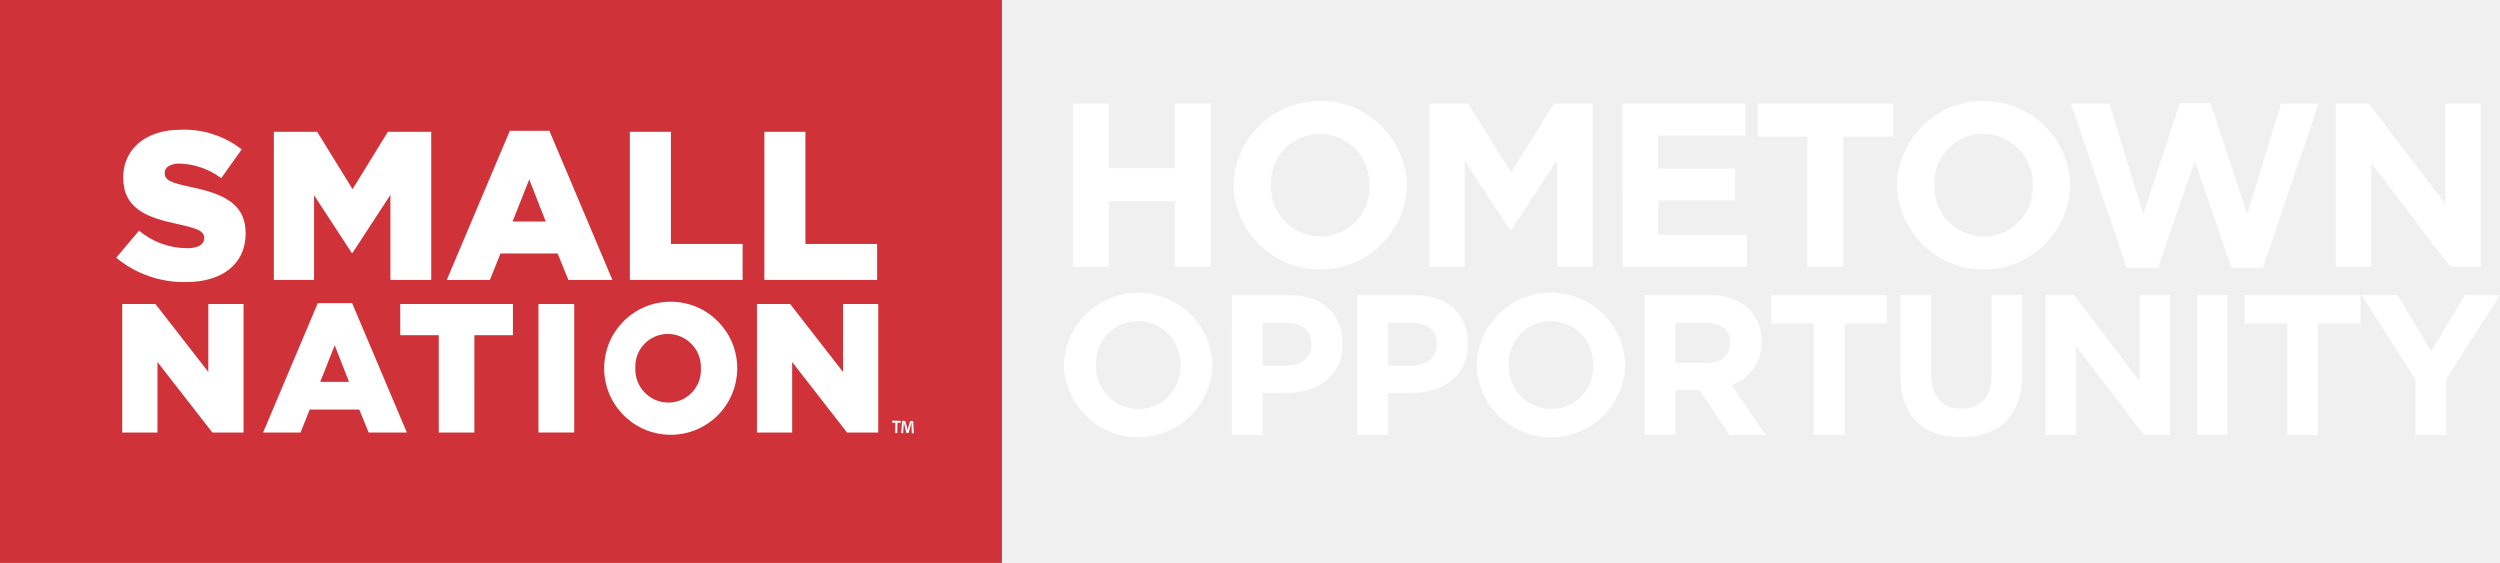
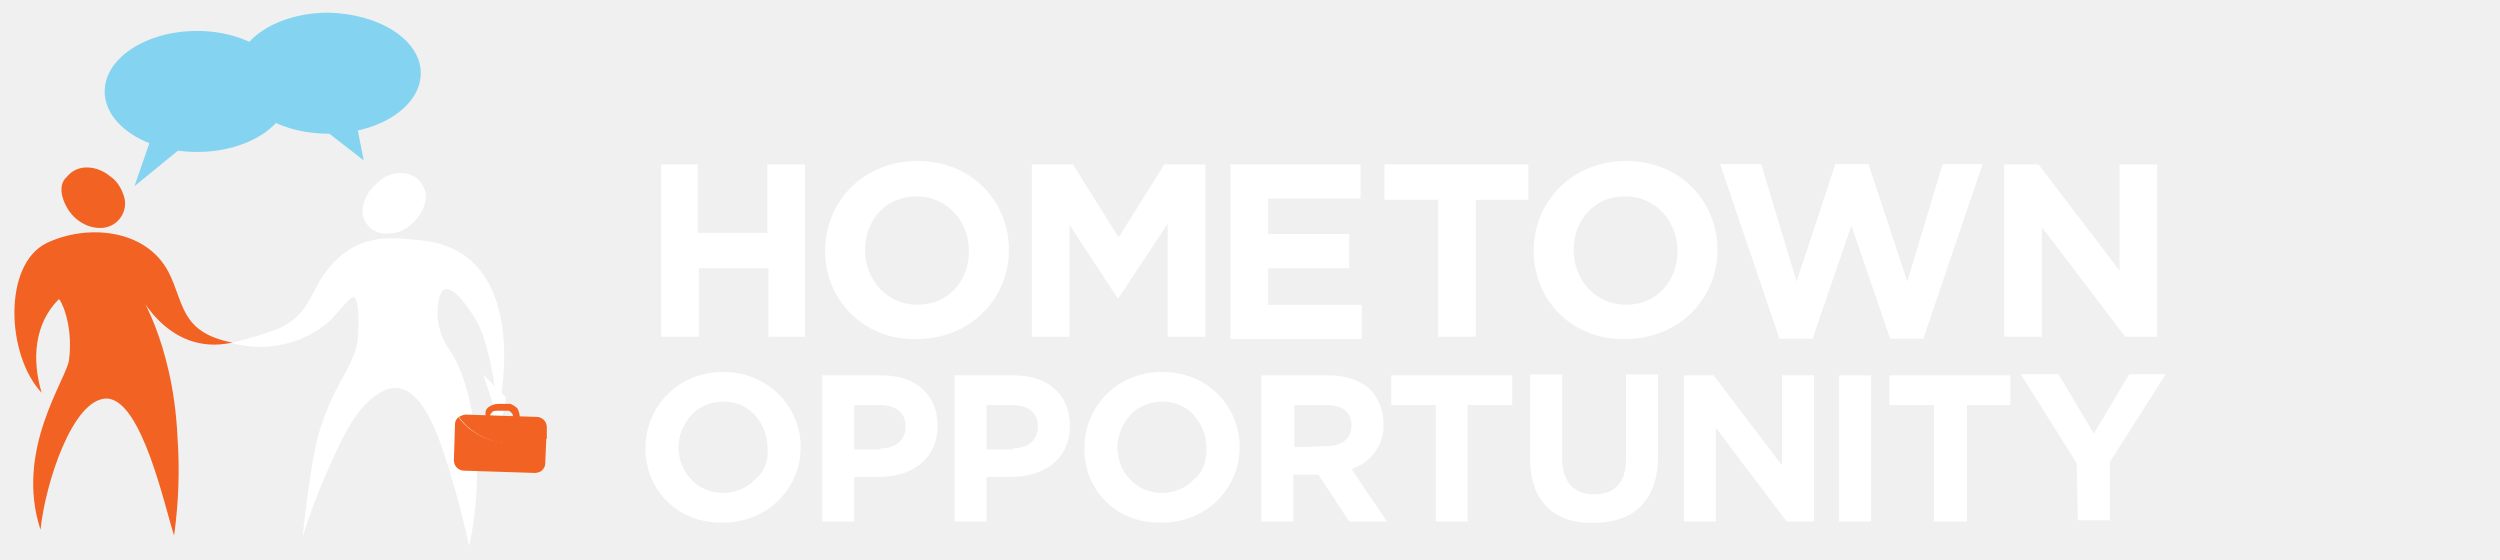
- <svg xmlns="http://www.w3.org/2000/svg" width="341.97" height="77" viewBox="0 0 341.97 77">
-   <g id="logo-white" transform="translate(-79.774 -190.969)">
-     <g id="Group_1719" data-name="Group 1719">
-       <path id="Path_632" data-name="Path 632" d="M226.53,205.138h4.911v8.834H240.5v-8.834h4.911v22.323H240.5V218.5h-9.058v8.961H226.53Z" fill="#fff" />
-       <path id="Path_633" data-name="Path 633" d="M248.5,216.363V216.3a11.869,11.869,0,0,1,23.727-.064v.064a11.869,11.869,0,0,1-23.727.063Zm18.592,0V216.3a6.782,6.782,0,0,0-6.761-7.016,6.676,6.676,0,0,0-6.7,6.952v.064a6.782,6.782,0,0,0,6.762,7.015A6.675,6.675,0,0,0,267.091,216.363Z" fill="#fff" />
-       <path id="Path_634" data-name="Path 634" d="M275.313,205.138h5.294l5.869,9.44,5.868-9.44h5.293v22.323h-4.879V212.887l-6.282,9.536h-.128l-6.219-9.44v14.478h-4.816Z" fill="#fff" />
-       <path id="Path_635" data-name="Path 635" d="M301.714,205.138h16.839v4.369H306.594v4.528h10.523V218.4H306.594v4.688h12.118v4.369h-17Z" fill="#fff" />
-       <path id="Path_636" data-name="Path 636" d="M327,209.667h-6.793v-4.529h18.5v4.529H331.91v17.794H327Z" fill="#fff" />
-       <path id="Path_637" data-name="Path 637" d="M339.242,216.363V216.3a11.869,11.869,0,0,1,23.727-.064v.064a11.869,11.869,0,0,1-23.727.063Zm18.592,0V216.3a6.782,6.782,0,0,0-6.761-7.016,6.676,6.676,0,0,0-6.7,6.952v.064a6.783,6.783,0,0,0,6.762,7.015A6.675,6.675,0,0,0,357.834,216.363Z" fill="#fff" />
-       <path id="Path_638" data-name="Path 638" d="M363.06,205.138h5.261l4.624,15.116,5.007-15.18h4.21l5.007,15.18,4.624-15.116h5.135l-7.622,22.483h-4.274l-5.039-14.606-5.039,14.606h-4.272Z" fill="#fff" />
-       <path id="Path_639" data-name="Path 639" d="M399.28,205.138h4.529l10.461,13.745V205.138h4.846v22.323h-4.178l-10.81-14.191v14.191H399.28Z" fill="#fff" />
-       <path id="Path_640" data-name="Path 640" d="M225.3,240.951V240.9a10.171,10.171,0,0,1,20.332-.054v.054a10.171,10.171,0,0,1-20.332.055Zm15.932,0V240.9a5.811,5.811,0,0,0-5.793-6.012,5.722,5.722,0,0,0-5.739,5.958v.054a5.812,5.812,0,0,0,5.794,6.013A5.721,5.721,0,0,0,241.232,240.951Z" fill="#fff" />
-       <path id="Path_641" data-name="Path 641" d="M248.284,231.332H256.1c4.564,0,7.324,2.705,7.324,6.613V238c0,4.427-3.444,6.723-7.735,6.723h-3.2v5.738h-4.208Zm7.542,9.647c2.1,0,3.334-1.258,3.334-2.9v-.055c0-1.886-1.311-2.9-3.416-2.9h-3.252v5.849Z" fill="#fff" />
-       <path id="Path_642" data-name="Path 642" d="M265.447,231.332h7.816c4.564,0,7.324,2.705,7.324,6.613V238c0,4.427-3.443,6.723-7.734,6.723h-3.2v5.738h-4.208Zm7.542,9.647c2.1,0,3.334-1.258,3.334-2.9v-.055c0-1.886-1.311-2.9-3.416-2.9h-3.252v5.849Z" fill="#fff" />
-       <path id="Path_643" data-name="Path 643" d="M281.763,240.951V240.9a10.171,10.171,0,0,1,20.333-.054v.054a10.171,10.171,0,0,1-20.333.055Zm15.932,0V240.9a5.812,5.812,0,0,0-5.794-6.012,5.721,5.721,0,0,0-5.738,5.958v.054a5.812,5.812,0,0,0,5.793,6.013A5.722,5.722,0,0,0,297.7,240.951Z" fill="#fff" />
-       <path id="Path_644" data-name="Path 644" d="M304.747,231.332h8.745a7.62,7.62,0,0,1,5.574,1.94,6,6,0,0,1,1.641,4.373v.054a5.939,5.939,0,0,1-4.1,5.93l4.673,6.832h-4.919l-4.1-6.121h-3.307v6.121h-4.208Zm8.472,9.291c2.05,0,3.224-1.093,3.224-2.706v-.054c0-1.8-1.256-2.733-3.306-2.733h-4.182v5.493Z" fill="#fff" />
-       <path id="Path_645" data-name="Path 645" d="M327.867,235.212h-5.821v-3.88H337.9v3.88h-5.82v15.249h-4.209Z" fill="#fff" />
-       <path id="Path_646" data-name="Path 646" d="M339.729,242.263V231.332h4.208v10.821c0,3.116,1.558,4.728,4.126,4.728s4.127-1.557,4.127-4.591V231.332H356.4v10.794c0,5.794-3.252,8.636-8.389,8.636S339.729,247.893,339.729,242.263Z" fill="#fff" />
-       <path id="Path_647" data-name="Path 647" d="M359.6,231.332h3.88l8.963,11.778V231.332H376.6v19.129h-3.58L363.751,238.3v12.161H359.6Z" fill="#fff" />
-       <path id="Path_648" data-name="Path 648" d="M380.286,231.332h4.208v19.129h-4.208Z" fill="#fff" />
-       <path id="Path_649" data-name="Path 649" d="M392.638,235.212h-5.822v-3.88h15.851v3.88h-5.82v15.249h-4.209Z" fill="#fff" />
-       <path id="Path_650" data-name="Path 650" d="M410.185,242.919l-7.352-11.587h4.919l4.563,7.679,4.647-7.679h4.782l-7.351,11.505v7.624h-4.208Z" fill="#fff" />
+ <svg xmlns="http://www.w3.org/2000/svg" version="1.1" id="Layer_1" x="0px" y="0px" viewBox="0 0 219 49" style="enable-background:new 0 0 219 49;" xml:space="preserve">
+   <style type="text/css">
+ 	.st0{fill:#FFFFFF;}
+ 	.st1{fill:#F26222;}
+ 	.st2{fill:#FFFFFF;stroke:#FFFFFF;stroke-miterlimit:10;}
+ 	.st3{fill:#84D4F1;}
+ </style>
+   <g vector-effect="non-scaling-stroke">
+     <g transform="matrix(1 0 0 1 -67.68 -5.5)">
+       <path vector-effect="non-scaling-stroke" class="st0" d="M125.5,19.9h3.3v6h6.1v-6h3.3V35H135V29h-6.1V35h-3.3V19.9z" />
    </g>
-     <g id="Group_1720" data-name="Group 1720">
-       <rect id="Rectangle_463" data-name="Rectangle 463" width="137.048" height="77" transform="translate(79.774 190.969)" fill="#cf3339" />
-       <path id="Path_651" data-name="Path 651" d="M105.877,216.554c4.717.955,7.5,2.431,7.5,6.338,0,4.225-3.27,6.656-8.1,6.656a14.48,14.48,0,0,1-9.608-3.328l3.126-3.7a10.267,10.267,0,0,0,6.6,2.4c1.5,0,2.315-.52,2.315-1.389s-.694-1.273-3.5-1.881c-4.4-.926-7.582-2.141-7.582-6.425,0-3.79,2.98-6.511,7.871-6.511a12.809,12.809,0,0,1,8.335,2.692l-2.808,3.935a9.946,9.946,0,0,0-5.672-2c-1.36,0-2.055.551-2.055,1.274,0,.984.724,1.332,3.589,1.939" fill="#fff" />
-       <path id="Path_652" data-name="Path 652" d="M128,225.554h-.116l-5.151-7.872v11.576h-5.5V209h5.933L128,216.843,132.828,209h5.933v20.258h-5.585V217.625Z" fill="#fff" />
-       <path id="Path_653" data-name="Path 653" d="M152.169,215.513l-2.287,5.758h4.544Zm11.373,13.746h-6.02l-1.475-3.618h-7.814l-1.447,3.618h-5.9l8.624-20.4h5.412Z" fill="#fff" />
-       <path id="Path_654" data-name="Path 654" d="M165.93,209h5.615v15.338h9.81v4.92H165.93Z" fill="#fff" />
-       <path id="Path_655" data-name="Path 655" d="M184.33,209h5.614v15.338h9.811v4.92H184.33Z" fill="#fff" />
-       <path id="Path_656" data-name="Path 656" d="M108.269,232.557h4.82V250.13h-4.268l-7.507-9.64v9.64h-4.82V232.557h4.544l7.23,9.289Z" fill="#fff" />
-       <path id="Path_657" data-name="Path 657" d="M125.559,238.205l-1.984,5h3.942Zm9.866,11.925H130.2l-1.281-3.138h-6.778l-1.255,3.138h-5.122l7.481-17.7h4.695Z" fill="#fff" />
-       <path id="Path_658" data-name="Path 658" d="M144.664,250.13h-4.871V236.824h-5.272v-4.268h15.414v4.268h-5.272Z" fill="#fff" />
-       <rect id="Rectangle_464" data-name="Rectangle 464" width="4.895" height="17.573" transform="translate(153.427 232.557)" fill="#fff" />
-       <path id="Path_659" data-name="Path 659" d="M171.127,236.649a4.443,4.443,0,0,0-4.444,4.669,4.526,4.526,0,0,0,4.494,4.72,4.448,4.448,0,0,0,4.468-4.67,4.53,4.53,0,0,0-4.518-4.719m0,13.782a9.1,9.1,0,1,1,9.489-9.113,9.086,9.086,0,0,1-9.489,9.113" fill="#fff" />
-       <path id="Path_660" data-name="Path 660" d="M195.087,232.557h4.82V250.13h-4.268l-7.506-9.64v9.64h-4.82V232.557h4.544l7.23,9.289Z" fill="#fff" />
-       <path id="Path_661" data-name="Path 661" d="M204.5,250.229l-.036-.988c0-.13,0-.29,0-.469h-.015c-.039.147-.085.344-.129.5l-.271.927-.293-.005-.24-.961c-.025-.129-.063-.327-.092-.476H203.4c0,.155-.01.315-.018.469l-.068.987-.272,0,.132-1.677.423.006.233.825c.028.13.053.254.087.428h0c.039-.154.072-.295.106-.419l.258-.822.409.006.082,1.68Zm-1.51-1.7,0,.277-.455-.007-.023,1.4-.283-.005.024-1.4-.455-.008,0-.278Z" fill="#fff" />
+     <g transform="matrix(1 0 0 1 -32.82 -5.5)">
+       <path vector-effect="non-scaling-stroke" class="st0" d="M105.1,27.5L105.1,27.5c0-4.4,3.4-7.9,8.1-7.9c4.7,0,8,3.5,8,7.8v0    c0,4.3-3.4,7.8-8.1,7.8C108.5,35.3,105.1,31.8,105.1,27.5z M117.7,27.5L117.7,27.5c0-2.6-1.9-4.8-4.6-4.8c-2.7,0-4.5,2.1-4.5,4.7    v0c0,2.6,1.9,4.8,4.6,4.8C115.9,32.2,117.7,30.1,117.7,27.5z" />
+     </g>
+     <g transform="matrix(1 0 0 1 5.29 -5.5)">
+       <path vector-effect="non-scaling-stroke" class="st0" d="M85.1,19.9h3.6l4,6.4l4-6.4h3.6V35h-3.3v-9.9l-4.3,6.5h-0.1l-4.2-6.4V35    h-3.3V19.9z" />
+     </g>
+     <g transform="matrix(1 0 0 1 39.19 -5.5)">
+       <path vector-effect="non-scaling-stroke" class="st0" d="M68.6,19.9h11.4v3h-8.1v3.1h7.1v3h-7.1v3.2h8.2v3H68.6V19.9z" />
+     </g>
+     <g transform="matrix(1 0 0 1 69.38 -5.5)">
+       <path vector-effect="non-scaling-stroke" class="st0" d="M56.5,23h-4.6v-3.1h12.6V23h-4.6V35h-3.3V23z" />
+     </g>
+     <g transform="matrix(1 0 0 1 101.65 -5.5)">
+       <path vector-effect="non-scaling-stroke" class="st0" d="M32.7,27.5L32.7,27.5c0-4.4,3.4-7.9,8.1-7.9c4.7,0,8,3.5,8,7.8v0    c0,4.3-3.4,7.8-8.1,7.8C36.1,35.3,32.7,31.8,32.7,27.5z M45.3,27.5L45.3,27.5c0-2.6-1.9-4.8-4.6-4.8c-2.7,0-4.5,2.1-4.5,4.7v0    c0,2.6,1.9,4.8,4.6,4.8C43.5,32.2,45.3,30.1,45.3,27.5z" />
+     </g>
+     <g transform="matrix(1 0 0 1 144.58 -5.43)">
+       <path vector-effect="non-scaling-stroke" class="st0" d="M6.1,19.8h3.6l3.1,10.3l3.4-10.3h2.9l3.4,10.3l3.1-10.3h3.5l-5.2,15.3H21    l-3.4-9.9l-3.4,9.9h-2.9L6.1,19.8z" />
+     </g>
+     <g transform="matrix(1 0 0 1 187.97 -5.5)">
+       <path vector-effect="non-scaling-stroke" class="st0" d="M-12.5,19.9h3.1l7.1,9.3v-9.3H1V35h-2.8l-7.3-9.6V35h-3.3V19.9z" />
+     </g>
+     <g transform="matrix(1 0 0 1 -69.56 31.98)">
+       <path vector-effect="non-scaling-stroke" class="st0" d="M126.1,7.3L126.1,7.3c0-3.7,2.9-6.7,6.8-6.7s6.8,3,6.8,6.6v0    c0,3.6-2.9,6.6-6.8,6.6C129,13.9,126.1,11,126.1,7.3z M136.8,7.3L136.8,7.3c0-1.1-0.4-2.1-1.1-2.9c-0.7-0.8-1.7-1.2-2.8-1.2    c-1,0-2.1,0.4-2.8,1.2c-0.7,0.8-1.1,1.8-1.1,2.8v0c0,1.1,0.4,2.1,1.1,2.8c0.7,0.8,1.7,1.2,2.8,1.2c1,0,2.1-0.4,2.8-1.2    C136.5,9.4,136.9,8.4,136.8,7.3z" />
+     </g>
+     <g transform="matrix(1 0 0 1 -39.77 31.98)">
+       <path vector-effect="non-scaling-stroke" class="st0" d="M111.8,0.9h5.2c3.1,0,4.9,1.8,4.9,4.4v0c0,3-2.3,4.5-5.2,4.5h-2.1v3.9    h-2.8V0.9z M116.9,7.3c1.4,0,2.2-0.8,2.2-1.9v0c0-1.3-0.9-1.9-2.3-1.9h-2.2v3.9H116.9z" />
+     </g>
+     <g transform="matrix(1 0 0 1 -14.68 31.98)">
+       <path vector-effect="non-scaling-stroke" class="st0" d="M98.3,0.9h5.2c3.1,0,4.9,1.8,4.9,4.4v0c0,3-2.3,4.5-5.2,4.5h-2.1v3.9    h-2.8V0.9z M103.4,7.3c1.4,0,2.2-0.8,2.2-1.9v0c0-1.3-0.9-1.9-2.3-1.9h-2.2v3.9H103.4z" />
+     </g>
+     <g transform="matrix(1 0 0 1 13.69 31.98)">
+       <path vector-effect="non-scaling-stroke" class="st0" d="M81.3,7.3L81.3,7.3c0-3.7,2.9-6.7,6.8-6.7c4,0,6.8,3,6.8,6.6v0    c0,3.6-2.9,6.6-6.8,6.6C84.1,13.9,81.3,11,81.3,7.3z M92,7.3L92,7.3c0-1.1-0.4-2.1-1.1-2.9c-0.7-0.8-1.7-1.2-2.8-1.2    c-1,0-2.1,0.4-2.8,1.2c-0.7,0.8-1.1,1.8-1.1,2.8v0c0,1.1,0.4,2.1,1.1,2.8c0.7,0.8,1.7,1.2,2.8,1.2c1,0,2.1-0.4,2.8-1.2    C91.7,9.4,92,8.4,92,7.3L92,7.3z" />
+     </g>
+     <g transform="matrix(1 0 0 1 44.49 31.98)">
+       <path vector-effect="non-scaling-stroke" class="st0" d="M66,0.9h5.9c1.6,0,2.9,0.5,3.7,1.3C76.3,3,76.7,4,76.7,5.1v0    c0.1,1.8-1,3.4-2.8,4l3.1,4.6h-3.3L71,9.6h-2.2v4.1H66V0.9z M71.7,7.1c1.4,0,2.2-0.7,2.2-1.8v0c0-1.2-0.8-1.8-2.2-1.8h-2.8v3.7    L71.7,7.1z" />
+     </g>
+     <g transform="matrix(1 0 0 1 68.57 31.98)">
+       <path vector-effect="non-scaling-stroke" class="st0" d="M57.2,3.5h-3.9V0.9h10.6v2.6H60v10.2h-2.8V3.5z" />
+     </g>
+     <g transform="matrix(1 0 0 1 95.74 32.2)">
+       <path vector-effect="non-scaling-stroke" class="st0" d="M38.3,8V0.6h2.8v7.3c0,2.1,1,3.2,2.8,3.2s2.8-1,2.8-3.1V0.6h2.8v7.2    c0,3.9-2.2,5.8-5.6,5.8C40.5,13.7,38.3,11.8,38.3,8z" />
+     </g>
+     <g transform="matrix(1 0 0 1 125.01 31.98)">
+       <path vector-effect="non-scaling-stroke" class="st0" d="M22.5,0.9h2.6l6,7.9V0.9h2.8v12.8h-2.4l-6.2-8.2v8.2h-2.8V0.9z" />
+     </g>
+     <g transform="matrix(1 0 0 1 145.21 31.98)">
+       <path vector-effect="non-scaling-stroke" class="st0" d="M15.9,0.9h2.8v12.8h-2.8V0.9z" />
+     </g>
+     <g transform="matrix(1 0 0 1 163.31 31.98)">
+       <path vector-effect="non-scaling-stroke" class="st0" d="M6.1,3.5H2.2V0.9h10.6v2.6H9v10.2H6.1V3.5z" />
+     </g>
+     <g transform="matrix(1 0 0 1 190.42 31.98)">
+       <path vector-effect="non-scaling-stroke" class="st0" d="M-8.5,8.6l-4.9-7.8h3.3L-7,6l3.1-5.2h3.2l-4.9,7.7v5.1h-2.8L-8.5,8.6z" />
+     </g>
+     <g transform="matrix(1 0 0 1 -189.32 -15.73)">
+       <path vector-effect="non-scaling-stroke" class="st1" d="M194.8,33c0.2,0.7,0.6,1.4,1.2,1.9c0.6,0.5,1.3,0.8,2.1,0.8    c0.7,0,1.3-0.3,1.7-0.8c0.4-0.5,0.6-1.2,0.4-1.9c-0.2-0.7-0.6-1.4-1.2-1.8c-0.6-0.5-1.3-0.8-2.1-0.8c-0.7,0-1.3,0.3-1.7,0.8    C194.7,31.6,194.6,32.3,194.8,33L194.8,33z" />
+     </g>
+     <g transform="matrix(1 0 0 1 -137 21.34)">
+       <path vector-effect="non-scaling-stroke" class="st0" d="M173.7-0.3c7.8,0.6,8.1,9.2,7,14.7c-0.5-2.3-0.6-4.3-1.6-6.9    c-0.5-1.2-3-5.1-3.6-2.8c-0.4,1.5-0.1,3.2,0.8,4.5c1.2,1.7,1.8,4.1,2.1,5.9c0.6,3.8,0.5,7.6-0.3,11.4c-0.6-2.8-1.4-5.7-2.3-8.4    c-0.7-2-2.4-6.8-5.4-5.1c-2.4,1.3-3.7,4.7-4.8,7.1c-0.8,1.8-1.5,3.7-2.1,5.6c0.3-2.6,0.6-5.2,1.1-7.7c0.3-1.6,0.9-3.2,1.6-4.7    c0.7-1.5,1.8-3,2.1-4.6c0.1-0.4,0.3-4.2-0.4-4c-0.4,0.1-1.6,1.8-2.4,2.4c-2.3,1.8-5.4,2.4-8.2,1.6c0,0,3.5-0.9,4.4-1.4    c2.2-1.1,2.6-3,3.6-4.5C168.1-1.2,171.5-0.5,173.7-0.3z" />
+     </g>
+     <g transform="matrix(1 0 0 1 -112.32 23.17)">
+       <path vector-effect="non-scaling-stroke" class="st2" d="M156,12.6c0.1-0.3,0.1-0.6,0.1-0.8c-0.1-0.1-0.2-0.2-0.3-0.3    C155.9,11.8,156,12.2,156,12.6z" />
+     </g>
+     <g transform="matrix(1 0 0 1 -111.77 25.78)">
+       <path vector-effect="non-scaling-stroke" class="st1" d="M157,10.7l-0.3,0c0,0,0,0.1,0,0.1c0,0.1-0.1,0.2-0.2,0.3    c-0.1,0.1-0.3,0.1-0.4,0.1l-0.8,0c-0.1,0-0.1,0-0.2,0c-0.1,0-0.2-0.1-0.3-0.2c-0.1-0.1-0.1-0.2-0.1-0.3c0,0,0-0.1,0-0.1    c0-0.1,0.1-0.2,0.2-0.3c0.1-0.1,0.3-0.1,0.4-0.1l0.8,0c0.1,0,0.1,0,0.2,0c0.1,0,0.2,0.1,0.3,0.2c0.1,0.1,0.1,0.2,0.1,0.3L157,10.7    l0.3,0c0-0.2-0.1-0.5-0.2-0.7c-0.2-0.2-0.4-0.3-0.6-0.4c-0.1,0-0.2,0-0.3,0l-0.8,0c-0.3,0-0.5,0.1-0.7,0.2    c-0.2,0.1-0.4,0.3-0.4,0.6c0,0.1,0,0.1,0,0.2c0,0.2,0.1,0.5,0.2,0.7c0.2,0.2,0.4,0.3,0.6,0.4c0.1,0,0.2,0,0.3,0l0.8,0    c0.3,0,0.5-0.1,0.7-0.2c0.2-0.1,0.4-0.3,0.4-0.6c0-0.1,0-0.1,0-0.2L157,10.7z" />
+     </g>
+     <g transform="matrix(1 0 0 1 -111.5 28.42)">
+       <path vector-effect="non-scaling-stroke" class="st1" d="M159.4,10l0-1c0-0.5-0.4-0.9-0.9-0.9l-6.2-0.2c-0.2,0-0.4,0.1-0.6,0.2    C153.4,10.5,156.7,11,159.4,10z" />
+     </g>
+     <g transform="matrix(1 0 0 1 -111.94 31.53)">
+       <path vector-effect="non-scaling-stroke" class="st1" d="M152.1,5c-0.2,0.2-0.3,0.4-0.3,0.6l-0.1,3.2c0,0.5,0.4,0.9,0.9,0.9    l6.2,0.2c0.2,0,0.5-0.1,0.6-0.2c0.2-0.2,0.3-0.4,0.3-0.6l0.1-2.3C157.2,7.8,153.8,7.4,152.1,5z" />
+     </g>
+     <g transform="matrix(1 0 0 1 -183.65 19.71)">
+       <path vector-effect="non-scaling-stroke" class="st1" d="M187.7,1.6c-3.8,1.9-3.5,9.8-0.4,13.1c-0.9-3-0.6-6.1,1.5-8.2    c0.1-0.1,1.3,2.1,0.9,5.3c-0.2,1.7-4.8,7.9-2.5,14.9c0.4-4,2.8-11.5,5.8-11.5c3.1,0.1,5.1,9.6,5.9,12c0.4-2.9,0.5-5.7,0.3-8.6    c-0.4-8.6-3.7-13.2-3.7-13.2s2.6,6.2,8.5,4.9c-4.6-0.9-4.2-3.5-5.6-6.2C196.4,0.3,191.2-0.1,187.7,1.6z" />
+     </g>
+     <g transform="matrix(1 0 0 1 -131.97 -14.45)">
+       <path vector-effect="non-scaling-stroke" class="st0" d="M167.1,29.6c-0.8,0-1.5,0.3-2.1,0.9c-0.6,0.5-1,1.1-1.2,1.9    c-0.2,0.6,0,1.3,0.4,1.8c0.4,0.5,1.1,0.8,1.8,0.7c0.8,0,1.5-0.3,2-0.8c0.6-0.5,1-1.1,1.2-1.9c0.2-0.6,0-1.3-0.4-1.8    C168.4,29.9,167.8,29.6,167.1,29.6L167.1,29.6z" />
+     </g>
+     <g transform="matrix(1 0 0 1 -144.54 -39.19)">
+       <path vector-effect="non-scaling-stroke" class="st3" d="M181.4,45.6c0,2.9-3.6,5.3-8.1,5.3c-4.5,0-8.1-2.4-8.1-5.3    c0-2.9,3.6-5.3,8.1-5.3C177.8,40.4,181.4,42.7,181.4,45.6z" />
+     </g>
+     <g transform="matrix(1 0 0 1 -145.24 -28.65)">
+       <polygon vector-effect="non-scaling-stroke" class="st3" points="170.4,37.5 177.1,42.7 176,37.1   " />
+     </g>
+     <g transform="matrix(1 0 0 1 -169.63 -35.79)">
+       <path vector-effect="non-scaling-stroke" class="st3" d="M195,43.8c0,2.9-3.6,5.3-8.1,5.3c-4.5,0-8.1-2.4-8.1-5.3    c0-2.9,3.6-5.3,8.1-5.3C191.3,38.5,195,40.9,195,43.8z" />
+     </g>
+     <g transform="matrix(1 0 0 1 -174.32 -23.59)">
+       <polygon vector-effect="non-scaling-stroke" class="st3" points="187.9,34.7 186.1,39.9 192.7,34.5   " />
    </g>
  </g>
</svg>
